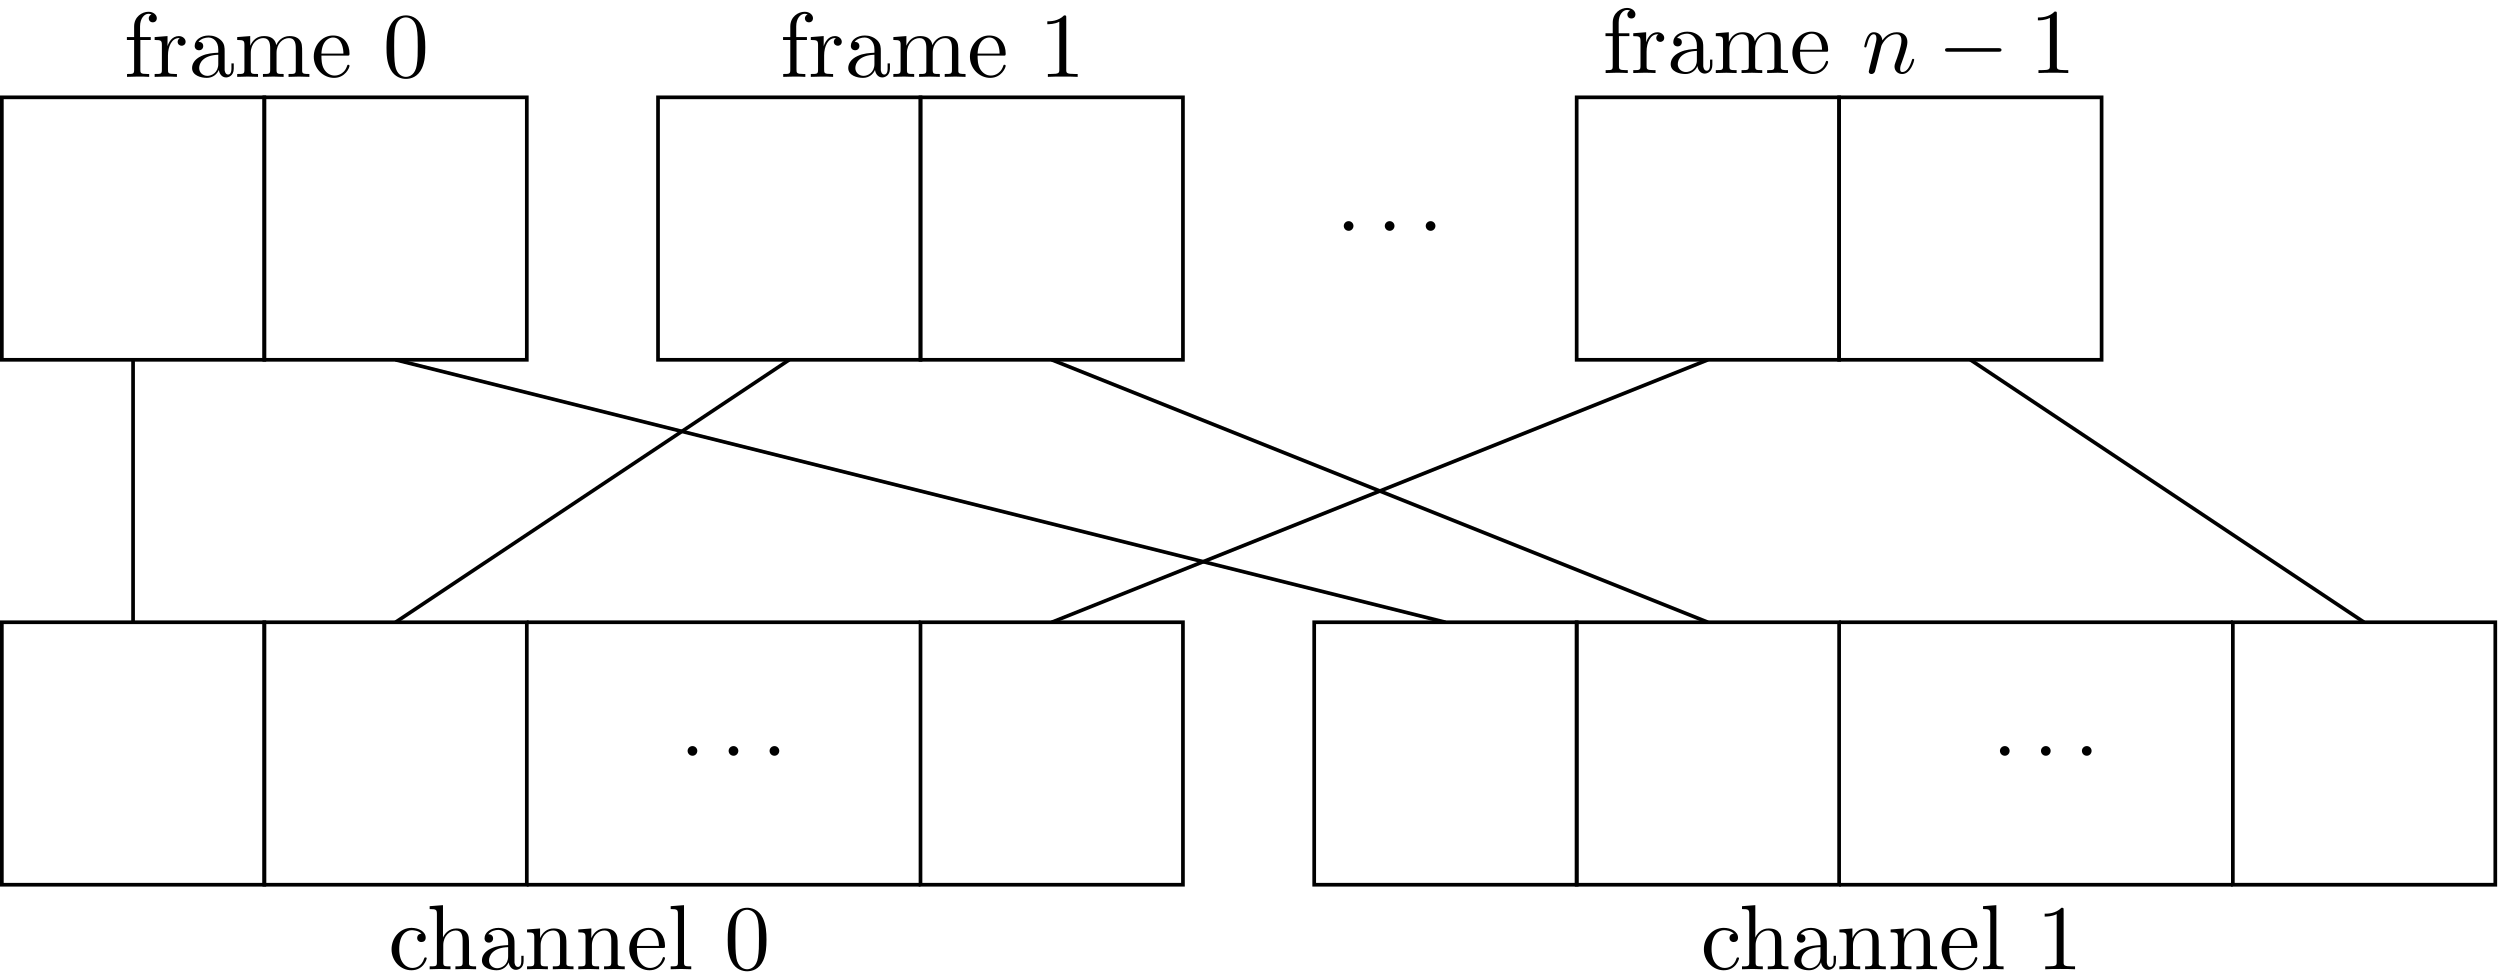
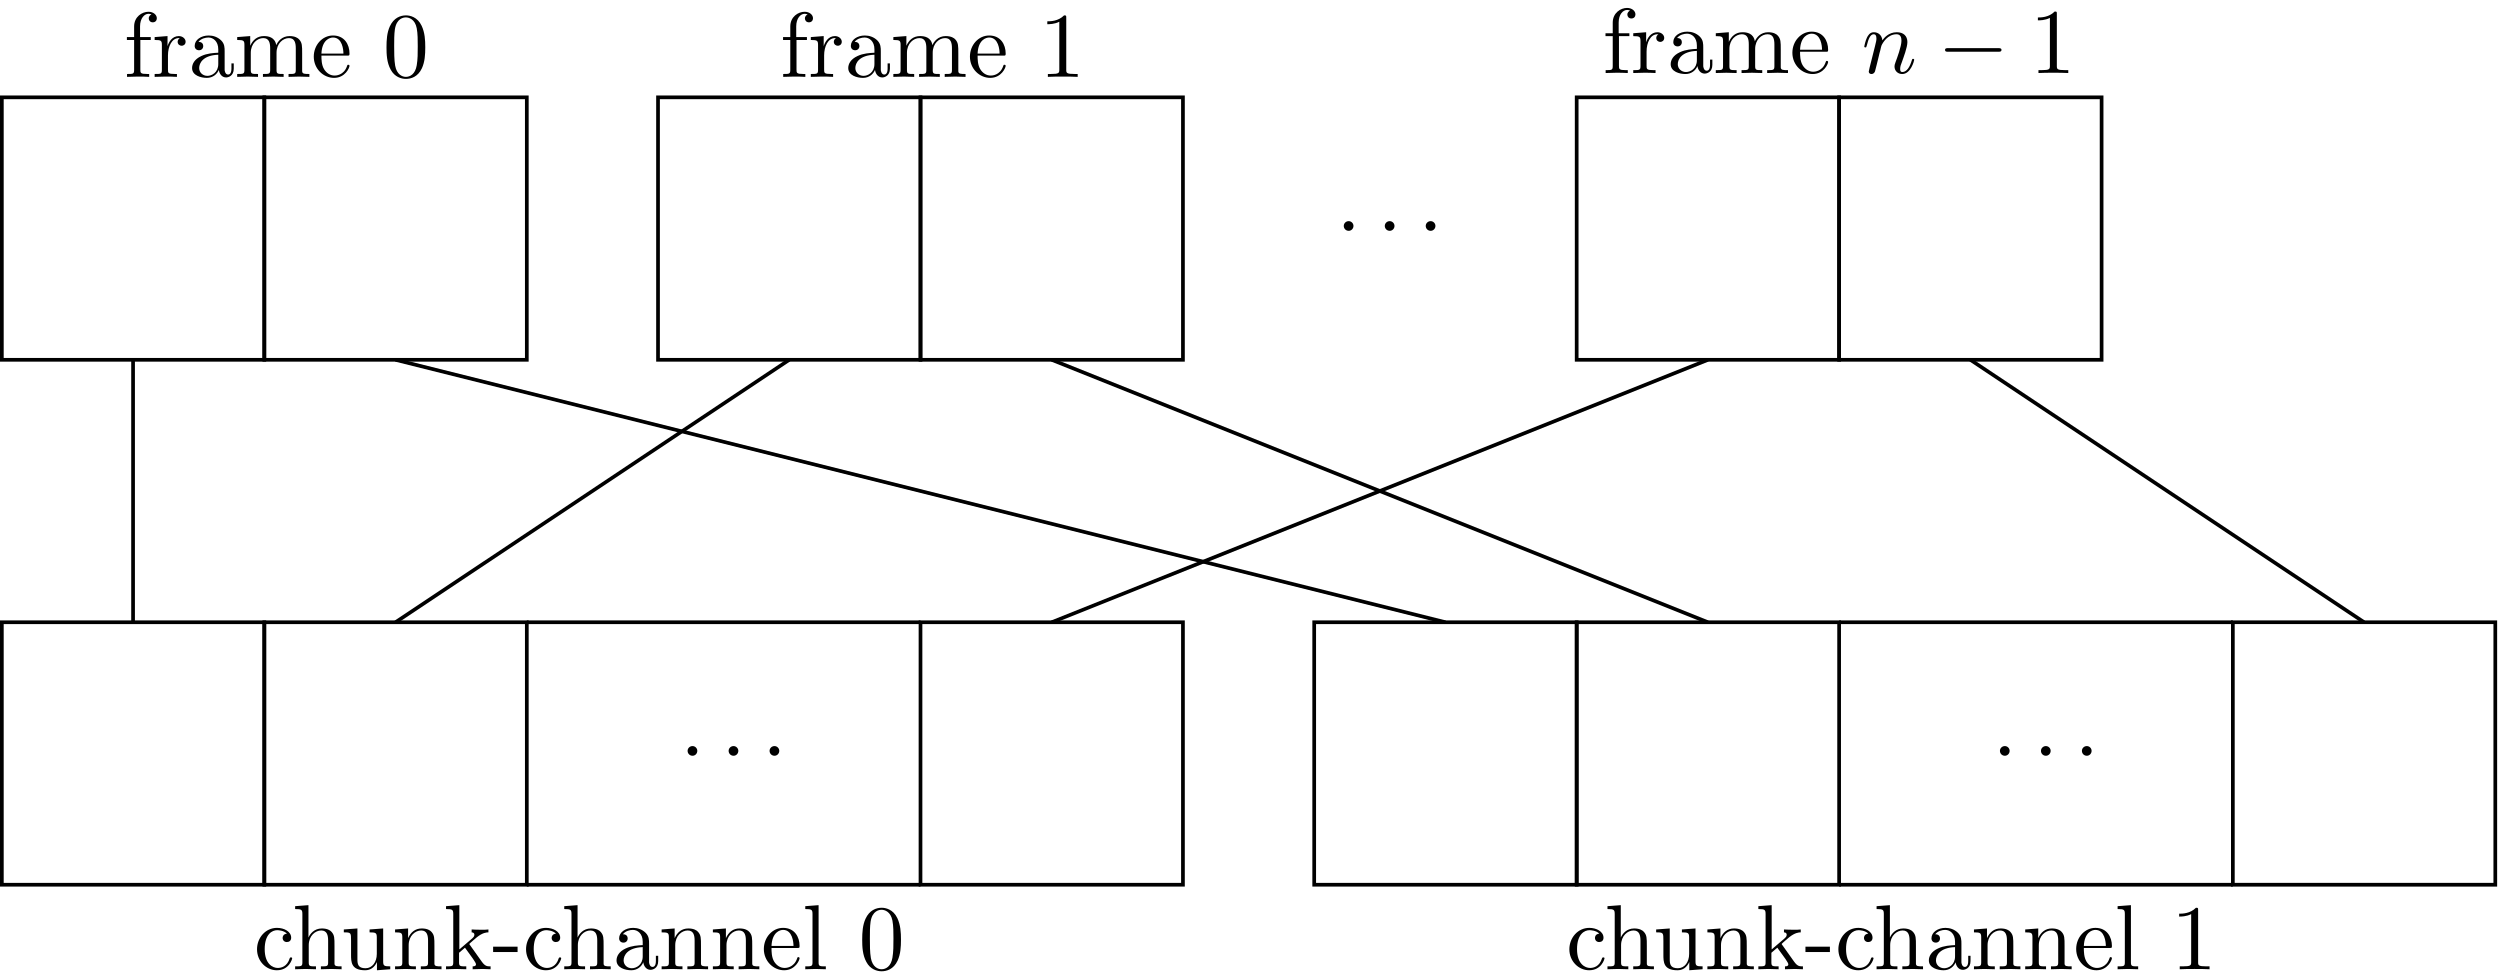
<svg xmlns="http://www.w3.org/2000/svg" xmlns:xlink="http://www.w3.org/1999/xlink" width="270pt" height="105pt" viewBox="0 0 270 105" version="1.1">
  <defs>
    <g>
      <symbol overflow="visible" id="glyph0-0">
        <path style="stroke:none;" d="" />
      </symbol>
      <symbol overflow="visible" id="glyph0-1">
        <path style="stroke:none;" d="M 1.906 -2.5 C 1.906 -2.781 1.672 -3.016 1.391 -3.016 C 1.094 -3.016 0.859 -2.781 0.859 -2.5 C 0.859 -2.203 1.094 -1.969 1.391 -1.969 C 1.672 -1.969 1.906 -2.203 1.906 -2.5 Z M 1.906 -2.5 " />
      </symbol>
      <symbol overflow="visible" id="glyph0-2">
        <path style="stroke:none;" d="M 6.562 -2.297 C 6.734 -2.297 6.922 -2.297 6.922 -2.5 C 6.922 -2.688 6.734 -2.688 6.562 -2.688 L 1.172 -2.688 C 1 -2.688 0.828 -2.688 0.828 -2.5 C 0.828 -2.297 1 -2.297 1.172 -2.297 Z M 6.562 -2.297 " />
      </symbol>
      <symbol overflow="visible" id="glyph1-0">
        <path style="stroke:none;" d="" />
      </symbol>
      <symbol overflow="visible" id="glyph1-1">
        <path style="stroke:none;" d="M 1.75 -4.297 L 1.75 -5.453 C 1.75 -6.328 2.219 -6.812 2.656 -6.812 C 2.688 -6.812 2.844 -6.812 2.984 -6.734 C 2.875 -6.703 2.688 -6.562 2.688 -6.312 C 2.688 -6.094 2.844 -5.891 3.125 -5.891 C 3.406 -5.891 3.562 -6.094 3.562 -6.328 C 3.562 -6.703 3.188 -7.031 2.656 -7.031 C 1.969 -7.031 1.109 -6.5 1.109 -5.438 L 1.109 -4.297 L 0.328 -4.297 L 0.328 -3.984 L 1.109 -3.984 L 1.109 -0.75 C 1.109 -0.312 1 -0.312 0.344 -0.312 L 0.344 0 C 0.734 -0.016 1.203 -0.031 1.469 -0.031 C 1.875 -0.031 2.344 -0.031 2.734 0 L 2.734 -0.312 L 2.531 -0.312 C 1.797 -0.312 1.781 -0.422 1.781 -0.781 L 1.781 -3.984 L 2.906 -3.984 L 2.906 -4.297 Z M 1.75 -4.297 " />
      </symbol>
      <symbol overflow="visible" id="glyph1-2">
        <path style="stroke:none;" d="M 1.672 -3.312 L 1.672 -4.406 L 0.281 -4.297 L 0.281 -3.984 C 0.984 -3.984 1.062 -3.922 1.062 -3.422 L 1.062 -0.75 C 1.062 -0.312 0.953 -0.312 0.281 -0.312 L 0.281 0 C 0.672 -0.016 1.141 -0.031 1.422 -0.031 C 1.812 -0.031 2.281 -0.031 2.688 0 L 2.688 -0.312 L 2.469 -0.312 C 1.734 -0.312 1.719 -0.422 1.719 -0.781 L 1.719 -2.312 C 1.719 -3.297 2.141 -4.188 2.891 -4.188 C 2.953 -4.188 2.984 -4.188 3 -4.172 C 2.969 -4.172 2.766 -4.047 2.766 -3.781 C 2.766 -3.516 2.984 -3.359 3.203 -3.359 C 3.375 -3.359 3.625 -3.484 3.625 -3.797 C 3.625 -4.109 3.312 -4.406 2.891 -4.406 C 2.156 -4.406 1.797 -3.734 1.672 -3.312 Z M 1.672 -3.312 " />
      </symbol>
      <symbol overflow="visible" id="glyph1-3">
        <path style="stroke:none;" d="M 3.312 -0.75 C 3.359 -0.359 3.625 0.062 4.094 0.062 C 4.312 0.062 4.922 -0.078 4.922 -0.891 L 4.922 -1.453 L 4.672 -1.453 L 4.672 -0.891 C 4.672 -0.312 4.422 -0.25 4.312 -0.25 C 3.984 -0.25 3.938 -0.703 3.938 -0.75 L 3.938 -2.734 C 3.938 -3.156 3.938 -3.547 3.578 -3.922 C 3.188 -4.312 2.688 -4.469 2.219 -4.469 C 1.391 -4.469 0.703 -4 0.703 -3.344 C 0.703 -3.047 0.906 -2.875 1.172 -2.875 C 1.453 -2.875 1.625 -3.078 1.625 -3.328 C 1.625 -3.453 1.578 -3.781 1.109 -3.781 C 1.391 -4.141 1.875 -4.25 2.188 -4.25 C 2.688 -4.25 3.25 -3.859 3.25 -2.969 L 3.25 -2.609 C 2.734 -2.578 2.047 -2.547 1.422 -2.25 C 0.672 -1.906 0.422 -1.391 0.422 -0.953 C 0.422 -0.141 1.391 0.109 2.016 0.109 C 2.672 0.109 3.125 -0.297 3.312 -0.75 Z M 3.25 -2.391 L 3.25 -1.391 C 3.25 -0.453 2.531 -0.109 2.078 -0.109 C 1.594 -0.109 1.188 -0.453 1.188 -0.953 C 1.188 -1.5 1.609 -2.328 3.25 -2.391 Z M 3.25 -2.391 " />
      </symbol>
      <symbol overflow="visible" id="glyph1-4">
        <path style="stroke:none;" d="M 1.094 -3.422 L 1.094 -0.75 C 1.094 -0.312 0.984 -0.312 0.312 -0.312 L 0.312 0 C 0.672 -0.016 1.172 -0.031 1.453 -0.031 C 1.703 -0.031 2.219 -0.016 2.562 0 L 2.562 -0.312 C 1.891 -0.312 1.781 -0.312 1.781 -0.75 L 1.781 -2.594 C 1.781 -3.625 2.5 -4.188 3.125 -4.188 C 3.766 -4.188 3.875 -3.656 3.875 -3.078 L 3.875 -0.75 C 3.875 -0.312 3.766 -0.312 3.094 -0.312 L 3.094 0 C 3.438 -0.016 3.953 -0.031 4.219 -0.031 C 4.469 -0.031 5 -0.016 5.328 0 L 5.328 -0.312 C 4.672 -0.312 4.562 -0.312 4.562 -0.75 L 4.562 -2.594 C 4.562 -3.625 5.266 -4.188 5.906 -4.188 C 6.531 -4.188 6.641 -3.656 6.641 -3.078 L 6.641 -0.75 C 6.641 -0.312 6.531 -0.312 5.859 -0.312 L 5.859 0 C 6.203 -0.016 6.719 -0.031 6.984 -0.031 C 7.25 -0.031 7.766 -0.016 8.109 0 L 8.109 -0.312 C 7.594 -0.312 7.344 -0.312 7.328 -0.609 L 7.328 -2.516 C 7.328 -3.375 7.328 -3.672 7.016 -4.031 C 6.875 -4.203 6.547 -4.406 5.969 -4.406 C 5.141 -4.406 4.688 -3.812 4.531 -3.422 C 4.391 -4.297 3.656 -4.406 3.203 -4.406 C 2.469 -4.406 2 -3.984 1.719 -3.359 L 1.719 -4.406 L 0.312 -4.297 L 0.312 -3.984 C 1.016 -3.984 1.094 -3.922 1.094 -3.422 Z M 1.094 -3.422 " />
      </symbol>
      <symbol overflow="visible" id="glyph1-5">
        <path style="stroke:none;" d="M 1.109 -2.516 C 1.172 -4 2.016 -4.25 2.359 -4.25 C 3.375 -4.25 3.484 -2.906 3.484 -2.516 Z M 1.109 -2.297 L 3.891 -2.297 C 4.109 -2.297 4.141 -2.297 4.141 -2.516 C 4.141 -3.5 3.594 -4.469 2.359 -4.469 C 1.203 -4.469 0.281 -3.438 0.281 -2.188 C 0.281 -0.859 1.328 0.109 2.469 0.109 C 3.688 0.109 4.141 -1 4.141 -1.188 C 4.141 -1.281 4.062 -1.312 4 -1.312 C 3.922 -1.312 3.891 -1.25 3.875 -1.172 C 3.531 -0.141 2.625 -0.141 2.531 -0.141 C 2.031 -0.141 1.641 -0.438 1.406 -0.812 C 1.109 -1.281 1.109 -1.938 1.109 -2.297 Z M 1.109 -2.297 " />
      </symbol>
      <symbol overflow="visible" id="glyph1-6">
        <path style="stroke:none;" d="M 4.578 -3.188 C 4.578 -3.984 4.531 -4.781 4.188 -5.516 C 3.734 -6.484 2.906 -6.641 2.5 -6.641 C 1.891 -6.641 1.172 -6.375 0.75 -5.453 C 0.438 -4.766 0.391 -3.984 0.391 -3.188 C 0.391 -2.438 0.422 -1.547 0.844 -0.781 C 1.266 0.016 2 0.219 2.484 0.219 C 3.016 0.219 3.781 0.016 4.219 -0.938 C 4.531 -1.625 4.578 -2.406 4.578 -3.188 Z M 2.484 0 C 2.094 0 1.5 -0.25 1.328 -1.203 C 1.219 -1.797 1.219 -2.719 1.219 -3.312 C 1.219 -3.953 1.219 -4.609 1.297 -5.141 C 1.484 -6.328 2.234 -6.422 2.484 -6.422 C 2.812 -6.422 3.469 -6.234 3.656 -5.25 C 3.766 -4.688 3.766 -3.938 3.766 -3.312 C 3.766 -2.562 3.766 -1.891 3.656 -1.25 C 3.5 -0.297 2.938 0 2.484 0 Z M 2.484 0 " />
      </symbol>
      <symbol overflow="visible" id="glyph1-7">
        <path style="stroke:none;" d="M 2.938 -6.375 C 2.938 -6.625 2.938 -6.641 2.703 -6.641 C 2.078 -6 1.203 -6 0.891 -6 L 0.891 -5.688 C 1.094 -5.688 1.672 -5.688 2.188 -5.953 L 2.188 -0.781 C 2.188 -0.422 2.156 -0.312 1.266 -0.312 L 0.953 -0.312 L 0.953 0 C 1.297 -0.031 2.156 -0.031 2.562 -0.031 C 2.953 -0.031 3.828 -0.031 4.172 0 L 4.172 -0.312 L 3.859 -0.312 C 2.953 -0.312 2.938 -0.422 2.938 -0.781 Z M 2.938 -6.375 " />
      </symbol>
      <symbol overflow="visible" id="glyph1-8">
        <path style="stroke:none;" d="M 1.172 -2.172 C 1.172 -3.797 1.984 -4.219 2.516 -4.219 C 2.609 -4.219 3.234 -4.203 3.578 -3.844 C 3.172 -3.812 3.109 -3.516 3.109 -3.391 C 3.109 -3.125 3.297 -2.938 3.562 -2.938 C 3.828 -2.938 4.031 -3.094 4.031 -3.406 C 4.031 -4.078 3.266 -4.469 2.5 -4.469 C 1.25 -4.469 0.344 -3.391 0.344 -2.156 C 0.344 -0.875 1.328 0.109 2.484 0.109 C 3.812 0.109 4.141 -1.094 4.141 -1.188 C 4.141 -1.281 4.031 -1.281 4 -1.281 C 3.922 -1.281 3.891 -1.25 3.875 -1.188 C 3.594 -0.266 2.938 -0.141 2.578 -0.141 C 2.047 -0.141 1.172 -0.562 1.172 -2.172 Z M 1.172 -2.172 " />
      </symbol>
      <symbol overflow="visible" id="glyph1-9">
        <path style="stroke:none;" d="M 1.094 -0.75 C 1.094 -0.312 0.984 -0.312 0.312 -0.312 L 0.312 0 C 0.672 -0.016 1.172 -0.031 1.453 -0.031 C 1.703 -0.031 2.219 -0.016 2.562 0 L 2.562 -0.312 C 1.891 -0.312 1.781 -0.312 1.781 -0.75 L 1.781 -2.594 C 1.781 -3.625 2.5 -4.188 3.125 -4.188 C 3.766 -4.188 3.875 -3.656 3.875 -3.078 L 3.875 -0.75 C 3.875 -0.312 3.766 -0.312 3.094 -0.312 L 3.094 0 C 3.438 -0.016 3.953 -0.031 4.219 -0.031 C 4.469 -0.031 5 -0.016 5.328 0 L 5.328 -0.312 C 4.812 -0.312 4.562 -0.312 4.562 -0.609 L 4.562 -2.516 C 4.562 -3.375 4.562 -3.672 4.25 -4.031 C 4.109 -4.203 3.781 -4.406 3.203 -4.406 C 2.359 -4.406 1.922 -3.812 1.75 -3.422 L 1.75 -6.922 L 0.312 -6.812 L 0.312 -6.5 C 1.016 -6.5 1.094 -6.438 1.094 -5.938 Z M 1.094 -0.75 " />
      </symbol>
      <symbol overflow="visible" id="glyph1-10">
+         <path style="stroke:none;" d="M 3.891 -0.781 L 3.891 0.109 L 5.328 0 L 5.328 -0.312 C 4.641 -0.312 4.562 -0.375 4.562 -0.875 L 4.562 -4.406 L 3.094 -4.297 L 3.094 -3.984 C 3.781 -3.984 3.875 -3.922 3.875 -3.422 L 3.875 -1.656 C 3.875 -0.781 3.391 -0.109 2.656 -0.109 C 1.828 -0.109 1.781 -0.578 1.781 -1.094 L 1.781 -4.406 L 0.312 -4.297 L 0.312 -3.984 C 1.094 -3.984 1.094 -3.953 1.094 -3.078 L 1.094 -1.578 C 1.094 -0.797 1.094 0.109 2.609 0.109 C 3.172 0.109 3.609 -0.172 3.891 -0.781 Z M 3.891 -0.781 " />
+       </symbol>
+       <symbol overflow="visible" id="glyph1-11">
        <path style="stroke:none;" d="M 1.094 -3.422 L 1.094 -0.75 C 1.094 -0.312 0.984 -0.312 0.312 -0.312 L 0.312 0 C 0.672 -0.016 1.172 -0.031 1.453 -0.031 C 1.703 -0.031 2.219 -0.016 2.562 0 L 2.562 -0.312 C 1.891 -0.312 1.781 -0.312 1.781 -0.75 L 1.781 -2.594 C 1.781 -3.625 2.5 -4.188 3.125 -4.188 C 3.766 -4.188 3.875 -3.656 3.875 -3.078 L 3.875 -0.75 C 3.875 -0.312 3.766 -0.312 3.094 -0.312 L 3.094 0 C 3.438 -0.016 3.953 -0.031 4.219 -0.031 C 4.469 -0.031 5 -0.016 5.328 0 L 5.328 -0.312 C 4.812 -0.312 4.562 -0.312 4.562 -0.609 L 4.562 -2.516 C 4.562 -3.375 4.562 -3.672 4.25 -4.031 C 4.109 -4.203 3.781 -4.406 3.203 -4.406 C 2.469 -4.406 2 -3.984 1.719 -3.359 L 1.719 -4.406 L 0.312 -4.297 L 0.312 -3.984 C 1.016 -3.984 1.094 -3.922 1.094 -3.422 Z M 1.094 -3.422 " />
      </symbol>
-       <symbol overflow="visible" id="glyph1-11">
+       <symbol overflow="visible" id="glyph1-12">
+         <path style="stroke:none;" d="M 1.062 -0.75 C 1.062 -0.312 0.953 -0.312 0.281 -0.312 L 0.281 0 C 0.609 -0.016 1.078 -0.031 1.359 -0.031 C 1.672 -0.031 2.062 -0.016 2.469 0 L 2.469 -0.312 C 1.797 -0.312 1.688 -0.312 1.688 -0.75 L 1.688 -1.781 L 2.328 -2.328 C 3.094 -1.281 3.516 -0.719 3.516 -0.531 C 3.516 -0.344 3.344 -0.312 3.156 -0.312 L 3.156 0 C 3.422 -0.016 4.016 -0.031 4.234 -0.031 C 4.516 -0.031 4.812 -0.016 5.094 0 L 5.094 -0.312 C 4.719 -0.312 4.5 -0.312 4.125 -0.844 L 2.859 -2.625 C 2.844 -2.641 2.797 -2.703 2.797 -2.734 C 2.797 -2.766 3.516 -3.375 3.609 -3.453 C 4.234 -3.953 4.656 -3.984 4.859 -3.984 L 4.859 -4.297 C 4.578 -4.266 4.453 -4.266 4.172 -4.266 C 3.812 -4.266 3.188 -4.281 3.047 -4.297 L 3.047 -3.984 C 3.234 -3.984 3.344 -3.875 3.344 -3.734 C 3.344 -3.531 3.203 -3.422 3.125 -3.344 L 1.719 -2.141 L 1.719 -6.922 L 0.281 -6.812 L 0.281 -6.5 C 0.984 -6.5 1.062 -6.438 1.062 -5.938 Z M 1.062 -0.75 " />
+       </symbol>
+       <symbol overflow="visible" id="glyph1-13">
+         <path style="stroke:none;" d="M 2.75 -1.859 L 2.75 -2.438 L 0.109 -2.438 L 0.109 -1.859 Z M 2.75 -1.859 " />
+       </symbol>
+       <symbol overflow="visible" id="glyph1-14">
        <path style="stroke:none;" d="M 1.766 -6.922 L 0.328 -6.812 L 0.328 -6.5 C 1.031 -6.5 1.109 -6.438 1.109 -5.938 L 1.109 -0.75 C 1.109 -0.312 1 -0.312 0.328 -0.312 L 0.328 0 C 0.656 -0.016 1.188 -0.031 1.438 -0.031 C 1.688 -0.031 2.172 -0.016 2.547 0 L 2.547 -0.312 C 1.875 -0.312 1.766 -0.312 1.766 -0.75 Z M 1.766 -6.922 " />
      </symbol>
      <symbol overflow="visible" id="glyph2-0">
        <path style="stroke:none;" d="" />
      </symbol>
      <symbol overflow="visible" id="glyph2-1">
        <path style="stroke:none;" d="M 0.875 -0.594 C 0.844 -0.438 0.781 -0.203 0.781 -0.156 C 0.781 0.016 0.922 0.109 1.078 0.109 C 1.203 0.109 1.375 0.031 1.453 -0.172 C 1.453 -0.188 1.578 -0.656 1.641 -0.906 L 1.859 -1.797 C 1.906 -2.031 1.969 -2.25 2.031 -2.469 C 2.062 -2.641 2.141 -2.938 2.156 -2.969 C 2.297 -3.281 2.828 -4.188 3.781 -4.188 C 4.234 -4.188 4.312 -3.812 4.312 -3.484 C 4.312 -2.875 3.828 -1.594 3.672 -1.172 C 3.578 -0.938 3.562 -0.812 3.562 -0.703 C 3.562 -0.234 3.922 0.109 4.391 0.109 C 5.328 0.109 5.688 -1.344 5.688 -1.422 C 5.688 -1.531 5.609 -1.531 5.578 -1.531 C 5.469 -1.531 5.469 -1.5 5.422 -1.344 C 5.219 -0.672 4.891 -0.109 4.406 -0.109 C 4.234 -0.109 4.172 -0.203 4.172 -0.438 C 4.172 -0.688 4.25 -0.922 4.344 -1.141 C 4.531 -1.672 4.953 -2.766 4.953 -3.344 C 4.953 -4 4.531 -4.406 3.812 -4.406 C 2.906 -4.406 2.422 -3.766 2.25 -3.531 C 2.203 -4.094 1.797 -4.406 1.328 -4.406 C 0.875 -4.406 0.688 -4.016 0.594 -3.844 C 0.422 -3.5 0.297 -2.906 0.297 -2.875 C 0.297 -2.766 0.391 -2.766 0.406 -2.766 C 0.516 -2.766 0.516 -2.781 0.578 -3 C 0.75 -3.703 0.953 -4.188 1.312 -4.188 C 1.5 -4.188 1.609 -4.062 1.609 -3.734 C 1.609 -3.516 1.578 -3.406 1.453 -2.891 Z M 0.875 -0.594 " />
      </symbol>
    </g>
    <clipPath id="clip1">
      <path d="M 240 67 L 269.691 67 L 269.691 96 L 240 96 Z M 240 67 " />
    </clipPath>
  </defs>
  <g id="surface1">
    <path style="fill:none;stroke-width:0.399;stroke-linecap:butt;stroke-linejoin:miter;stroke:rgb(0%,0%,0%);stroke-opacity:1;stroke-miterlimit:10;" d="M 0 -0.001 L 0 28.346 L 28.348 28.346 L 28.348 -0.001 Z M 0 -0.001 " transform="matrix(1,0,0,-1,0.199,38.858)" />
    <path style="fill:none;stroke-width:0.399;stroke-linecap:butt;stroke-linejoin:miter;stroke:rgb(0%,0%,0%);stroke-opacity:1;stroke-miterlimit:10;" d="M 28.348 -0.001 L 28.348 28.346 L 56.696 28.346 L 56.696 -0.001 Z M 28.348 -0.001 " transform="matrix(1,0,0,-1,0.199,38.858)" />
    <path style="fill:none;stroke-width:0.399;stroke-linecap:butt;stroke-linejoin:miter;stroke:rgb(0%,0%,0%);stroke-opacity:1;stroke-miterlimit:10;" d="M 70.867 -0.001 L 70.867 28.346 L 99.215 28.346 L 99.215 -0.001 Z M 70.867 -0.001 " transform="matrix(1,0,0,-1,0.199,38.858)" />
    <path style="fill:none;stroke-width:0.399;stroke-linecap:butt;stroke-linejoin:miter;stroke:rgb(0%,0%,0%);stroke-opacity:1;stroke-miterlimit:10;" d="M 99.215 -0.001 L 99.215 28.346 L 127.559 28.346 L 127.559 -0.001 Z M 99.215 -0.001 " transform="matrix(1,0,0,-1,0.199,38.858)" />
    <g style="fill:rgb(0%,0%,0%);fill-opacity:1;">
      <use xlink:href="#glyph0-1" x="144.268" y="26.899" />
    </g>
    <g style="fill:rgb(0%,0%,0%);fill-opacity:1;">
      <use xlink:href="#glyph0-1" x="148.699" y="26.899" />
    </g>
    <g style="fill:rgb(0%,0%,0%);fill-opacity:1;">
      <use xlink:href="#glyph0-1" x="153.121" y="26.899" />
    </g>
    <path style="fill:none;stroke-width:0.399;stroke-linecap:butt;stroke-linejoin:miter;stroke:rgb(0%,0%,0%);stroke-opacity:1;stroke-miterlimit:10;" d="M 170.082 -0.001 L 170.082 28.346 L 198.426 28.346 L 198.426 -0.001 Z M 170.082 -0.001 " transform="matrix(1,0,0,-1,0.199,38.858)" />
    <path style="fill:none;stroke-width:0.399;stroke-linecap:butt;stroke-linejoin:miter;stroke:rgb(0%,0%,0%);stroke-opacity:1;stroke-miterlimit:10;" d="M 198.426 -0.001 L 198.426 28.346 L 226.774 28.346 L 226.774 -0.001 Z M 198.426 -0.001 " transform="matrix(1,0,0,-1,0.199,38.858)" />
    <path style="fill:none;stroke-width:0.399;stroke-linecap:butt;stroke-linejoin:miter;stroke:rgb(0%,0%,0%);stroke-opacity:1;stroke-miterlimit:10;" d="M 0 -28.345 L 0 -56.693 L 28.348 -56.693 L 28.348 -28.345 Z M 0 -28.345 " transform="matrix(1,0,0,-1,0.199,38.858)" />
    <path style="fill:none;stroke-width:0.399;stroke-linecap:butt;stroke-linejoin:miter;stroke:rgb(0%,0%,0%);stroke-opacity:1;stroke-miterlimit:10;" d="M 28.348 -28.345 L 28.348 -56.693 L 56.696 -56.693 L 56.696 -28.345 Z M 28.348 -28.345 " transform="matrix(1,0,0,-1,0.199,38.858)" />
    <g style="fill:rgb(0%,0%,0%);fill-opacity:1;">
      <use xlink:href="#glyph0-1" x="73.402" y="83.592" />
    </g>
    <g style="fill:rgb(0%,0%,0%);fill-opacity:1;">
      <use xlink:href="#glyph0-1" x="77.833" y="83.592" />
    </g>
    <g style="fill:rgb(0%,0%,0%);fill-opacity:1;">
      <use xlink:href="#glyph0-1" x="82.255" y="83.592" />
    </g>
    <path style="fill:none;stroke-width:0.399;stroke-linecap:butt;stroke-linejoin:miter;stroke:rgb(0%,0%,0%);stroke-opacity:1;stroke-miterlimit:10;" d="M 99.215 -28.345 L 99.215 -56.693 L 127.559 -56.693 L 127.559 -28.345 Z M 99.215 -28.345 " transform="matrix(1,0,0,-1,0.199,38.858)" />
    <path style="fill:none;stroke-width:0.399;stroke-linecap:butt;stroke-linejoin:miter;stroke:rgb(0%,0%,0%);stroke-opacity:1;stroke-miterlimit:10;" d="M 56.696 -28.345 L 99.215 -28.345 " transform="matrix(1,0,0,-1,0.199,38.858)" />
    <path style="fill:none;stroke-width:0.399;stroke-linecap:butt;stroke-linejoin:miter;stroke:rgb(0%,0%,0%);stroke-opacity:1;stroke-miterlimit:10;" d="M 56.696 -56.693 L 99.215 -56.693 " transform="matrix(1,0,0,-1,0.199,38.858)" />
    <path style="fill:none;stroke-width:0.399;stroke-linecap:butt;stroke-linejoin:miter;stroke:rgb(0%,0%,0%);stroke-opacity:1;stroke-miterlimit:10;" d="M 141.735 -28.345 L 141.735 -56.693 L 170.082 -56.693 L 170.082 -28.345 Z M 141.735 -28.345 " transform="matrix(1,0,0,-1,0.199,38.858)" />
    <path style="fill:none;stroke-width:0.399;stroke-linecap:butt;stroke-linejoin:miter;stroke:rgb(0%,0%,0%);stroke-opacity:1;stroke-miterlimit:10;" d="M 170.082 -28.345 L 170.082 -56.693 L 198.426 -56.693 L 198.426 -28.345 Z M 170.082 -28.345 " transform="matrix(1,0,0,-1,0.199,38.858)" />
    <g style="fill:rgb(0%,0%,0%);fill-opacity:1;">
      <use xlink:href="#glyph0-1" x="215.134" y="83.592" />
    </g>
    <g style="fill:rgb(0%,0%,0%);fill-opacity:1;">
      <use xlink:href="#glyph0-1" x="219.565" y="83.592" />
    </g>
    <g style="fill:rgb(0%,0%,0%);fill-opacity:1;">
      <use xlink:href="#glyph0-1" x="223.987" y="83.592" />
    </g>
    <g clip-path="url(#clip1)" clip-rule="nonzero">
      <path style="fill:none;stroke-width:0.399;stroke-linecap:butt;stroke-linejoin:miter;stroke:rgb(0%,0%,0%);stroke-opacity:1;stroke-miterlimit:10;" d="M 240.949 -28.345 L 240.949 -56.693 L 269.293 -56.693 L 269.293 -28.345 Z M 240.949 -28.345 " transform="matrix(1,0,0,-1,0.199,38.858)" />
    </g>
    <path style="fill:none;stroke-width:0.399;stroke-linecap:butt;stroke-linejoin:miter;stroke:rgb(0%,0%,0%);stroke-opacity:1;stroke-miterlimit:10;" d="M 198.426 -28.345 L 240.949 -28.345 " transform="matrix(1,0,0,-1,0.199,38.858)" />
    <path style="fill:none;stroke-width:0.399;stroke-linecap:butt;stroke-linejoin:miter;stroke:rgb(0%,0%,0%);stroke-opacity:1;stroke-miterlimit:10;" d="M 198.426 -56.693 L 240.949 -56.693 " transform="matrix(1,0,0,-1,0.199,38.858)" />
    <path style="fill:none;stroke-width:0.399;stroke-linecap:butt;stroke-linejoin:miter;stroke:rgb(0%,0%,0%);stroke-opacity:1;stroke-miterlimit:10;" d="M 14.172 -0.001 L 14.172 -28.345 " transform="matrix(1,0,0,-1,0.199,38.858)" />
    <path style="fill:none;stroke-width:0.399;stroke-linecap:butt;stroke-linejoin:miter;stroke:rgb(0%,0%,0%);stroke-opacity:1;stroke-miterlimit:10;" d="M 42.52 -0.001 L 155.906 -28.345 " transform="matrix(1,0,0,-1,0.199,38.858)" />
    <path style="fill:none;stroke-width:0.399;stroke-linecap:butt;stroke-linejoin:miter;stroke:rgb(0%,0%,0%);stroke-opacity:1;stroke-miterlimit:10;" d="M 85.039 -0.001 L 42.52 -28.345 " transform="matrix(1,0,0,-1,0.199,38.858)" />
    <path style="fill:none;stroke-width:0.399;stroke-linecap:butt;stroke-linejoin:miter;stroke:rgb(0%,0%,0%);stroke-opacity:1;stroke-miterlimit:10;" d="M 113.387 -0.001 L 184.254 -28.345 " transform="matrix(1,0,0,-1,0.199,38.858)" />
    <path style="fill:none;stroke-width:0.399;stroke-linecap:butt;stroke-linejoin:miter;stroke:rgb(0%,0%,0%);stroke-opacity:1;stroke-miterlimit:10;" d="M 184.254 -0.001 L 113.387 -28.345 " transform="matrix(1,0,0,-1,0.199,38.858)" />
    <path style="fill:none;stroke-width:0.399;stroke-linecap:butt;stroke-linejoin:miter;stroke:rgb(0%,0%,0%);stroke-opacity:1;stroke-miterlimit:10;" d="M 212.602 -0.001 L 255.121 -28.345 " transform="matrix(1,0,0,-1,0.199,38.858)" />
    <g style="fill:rgb(0%,0%,0%);fill-opacity:1;">
      <use xlink:href="#glyph1-1" x="13.376" y="8.302" />
      <use xlink:href="#glyph1-2" x="16.421" y="8.302" />
      <use xlink:href="#glyph1-3" x="20.323" y="8.302" />
      <use xlink:href="#glyph1-4" x="25.304" y="8.302" />
      <use xlink:href="#glyph1-5" x="33.606" y="8.302" />
    </g>
    <g style="fill:rgb(0%,0%,0%);fill-opacity:1;">
      <use xlink:href="#glyph1-6" x="41.351" y="8.302" />
    </g>
    <g style="fill:rgb(0%,0%,0%);fill-opacity:1;">
      <use xlink:href="#glyph1-1" x="84.242" y="8.302" />
      <use xlink:href="#glyph1-2" x="87.287" y="8.302" />
      <use xlink:href="#glyph1-3" x="91.189" y="8.302" />
      <use xlink:href="#glyph1-4" x="96.17" y="8.302" />
      <use xlink:href="#glyph1-5" x="104.472" y="8.302" />
    </g>
    <g style="fill:rgb(0%,0%,0%);fill-opacity:1;">
      <use xlink:href="#glyph1-7" x="112.217" y="8.302" />
    </g>
    <g style="fill:rgb(0%,0%,0%);fill-opacity:1;">
      <use xlink:href="#glyph1-1" x="173.066" y="7.887" />
      <use xlink:href="#glyph1-2" x="176.111" y="7.887" />
      <use xlink:href="#glyph1-3" x="180.013" y="7.887" />
      <use xlink:href="#glyph1-4" x="184.994" y="7.887" />
      <use xlink:href="#glyph1-5" x="193.296" y="7.887" />
    </g>
    <g style="fill:rgb(0%,0%,0%);fill-opacity:1;">
      <use xlink:href="#glyph2-1" x="201.045" y="7.887" />
    </g>
    <g style="fill:rgb(0%,0%,0%);fill-opacity:1;">
      <use xlink:href="#glyph0-2" x="209.238" y="7.887" />
    </g>
    <g style="fill:rgb(0%,0%,0%);fill-opacity:1;">
      <use xlink:href="#glyph1-7" x="219.201" y="7.887" />
    </g>
    <g style="fill:rgb(0%,0%,0%);fill-opacity:1;">
-       <use xlink:href="#glyph1-8" x="41.944" y="104.679" />
-     </g>
-     <g style="fill:rgb(0%,0%,0%);fill-opacity:1;">
-       <use xlink:href="#glyph1-9" x="46.092" y="104.679" />
-       <use xlink:href="#glyph1-3" x="51.628" y="104.679" />
-       <use xlink:href="#glyph1-10" x="56.609" y="104.679" />
-       <use xlink:href="#glyph1-10" x="62.144" y="104.679" />
-       <use xlink:href="#glyph1-5" x="67.679" y="104.679" />
-       <use xlink:href="#glyph1-11" x="72.107" y="104.679" />
-     </g>
-     <g style="fill:rgb(0%,0%,0%);fill-opacity:1;">
-       <use xlink:href="#glyph1-6" x="78.202" y="104.679" />
-     </g>
-     <g style="fill:rgb(0%,0%,0%);fill-opacity:1;">
-       <use xlink:href="#glyph1-8" x="183.676" y="104.679" />
-     </g>
-     <g style="fill:rgb(0%,0%,0%);fill-opacity:1;">
-       <use xlink:href="#glyph1-9" x="187.824" y="104.679" />
-       <use xlink:href="#glyph1-3" x="193.36" y="104.679" />
-       <use xlink:href="#glyph1-10" x="198.341" y="104.679" />
-       <use xlink:href="#glyph1-10" x="203.876" y="104.679" />
-       <use xlink:href="#glyph1-5" x="209.411" y="104.679" />
-       <use xlink:href="#glyph1-11" x="213.839" y="104.679" />
-     </g>
-     <g style="fill:rgb(0%,0%,0%);fill-opacity:1;">
-       <use xlink:href="#glyph1-7" x="219.934" y="104.679" />
+       <use xlink:href="#glyph1-8" x="27.415" y="104.679" />
+     </g>
+     <g style="fill:rgb(0%,0%,0%);fill-opacity:1;">
+       <use xlink:href="#glyph1-9" x="31.563" y="104.679" />
+     </g>
+     <g style="fill:rgb(0%,0%,0%);fill-opacity:1;">
+       <use xlink:href="#glyph1-10" x="36.82" y="104.679" />
+       <use xlink:href="#glyph1-11" x="42.355" y="104.679" />
+       <use xlink:href="#glyph1-12" x="47.89" y="104.679" />
+       <use xlink:href="#glyph1-13" x="53.148" y="104.679" />
+       <use xlink:href="#glyph1-8" x="56.469" y="104.679" />
+     </g>
+     <g style="fill:rgb(0%,0%,0%);fill-opacity:1;">
+       <use xlink:href="#glyph1-9" x="60.627" y="104.679" />
+       <use xlink:href="#glyph1-3" x="66.163" y="104.679" />
+       <use xlink:href="#glyph1-11" x="71.144" y="104.679" />
+       <use xlink:href="#glyph1-11" x="76.679" y="104.679" />
+       <use xlink:href="#glyph1-5" x="82.214" y="104.679" />
+       <use xlink:href="#glyph1-14" x="86.642" y="104.679" />
+     </g>
+     <g style="fill:rgb(0%,0%,0%);fill-opacity:1;">
+       <use xlink:href="#glyph1-6" x="92.727" y="104.679" />
+     </g>
+     <g style="fill:rgb(0%,0%,0%);fill-opacity:1;">
+       <use xlink:href="#glyph1-8" x="169.147" y="104.679" />
+     </g>
+     <g style="fill:rgb(0%,0%,0%);fill-opacity:1;">
+       <use xlink:href="#glyph1-9" x="173.295" y="104.679" />
+     </g>
+     <g style="fill:rgb(0%,0%,0%);fill-opacity:1;">
+       <use xlink:href="#glyph1-10" x="178.552" y="104.679" />
+       <use xlink:href="#glyph1-11" x="184.087" y="104.679" />
+       <use xlink:href="#glyph1-12" x="189.622" y="104.679" />
+       <use xlink:href="#glyph1-13" x="194.88" y="104.679" />
+       <use xlink:href="#glyph1-8" x="198.201" y="104.679" />
+     </g>
+     <g style="fill:rgb(0%,0%,0%);fill-opacity:1;">
+       <use xlink:href="#glyph1-9" x="202.359" y="104.679" />
+       <use xlink:href="#glyph1-3" x="207.895" y="104.679" />
+       <use xlink:href="#glyph1-11" x="212.876" y="104.679" />
+       <use xlink:href="#glyph1-11" x="218.411" y="104.679" />
+       <use xlink:href="#glyph1-5" x="223.946" y="104.679" />
+       <use xlink:href="#glyph1-14" x="228.374" y="104.679" />
+     </g>
+     <g style="fill:rgb(0%,0%,0%);fill-opacity:1;">
+       <use xlink:href="#glyph1-7" x="234.459" y="104.679" />
    </g>
  </g>
</svg>
